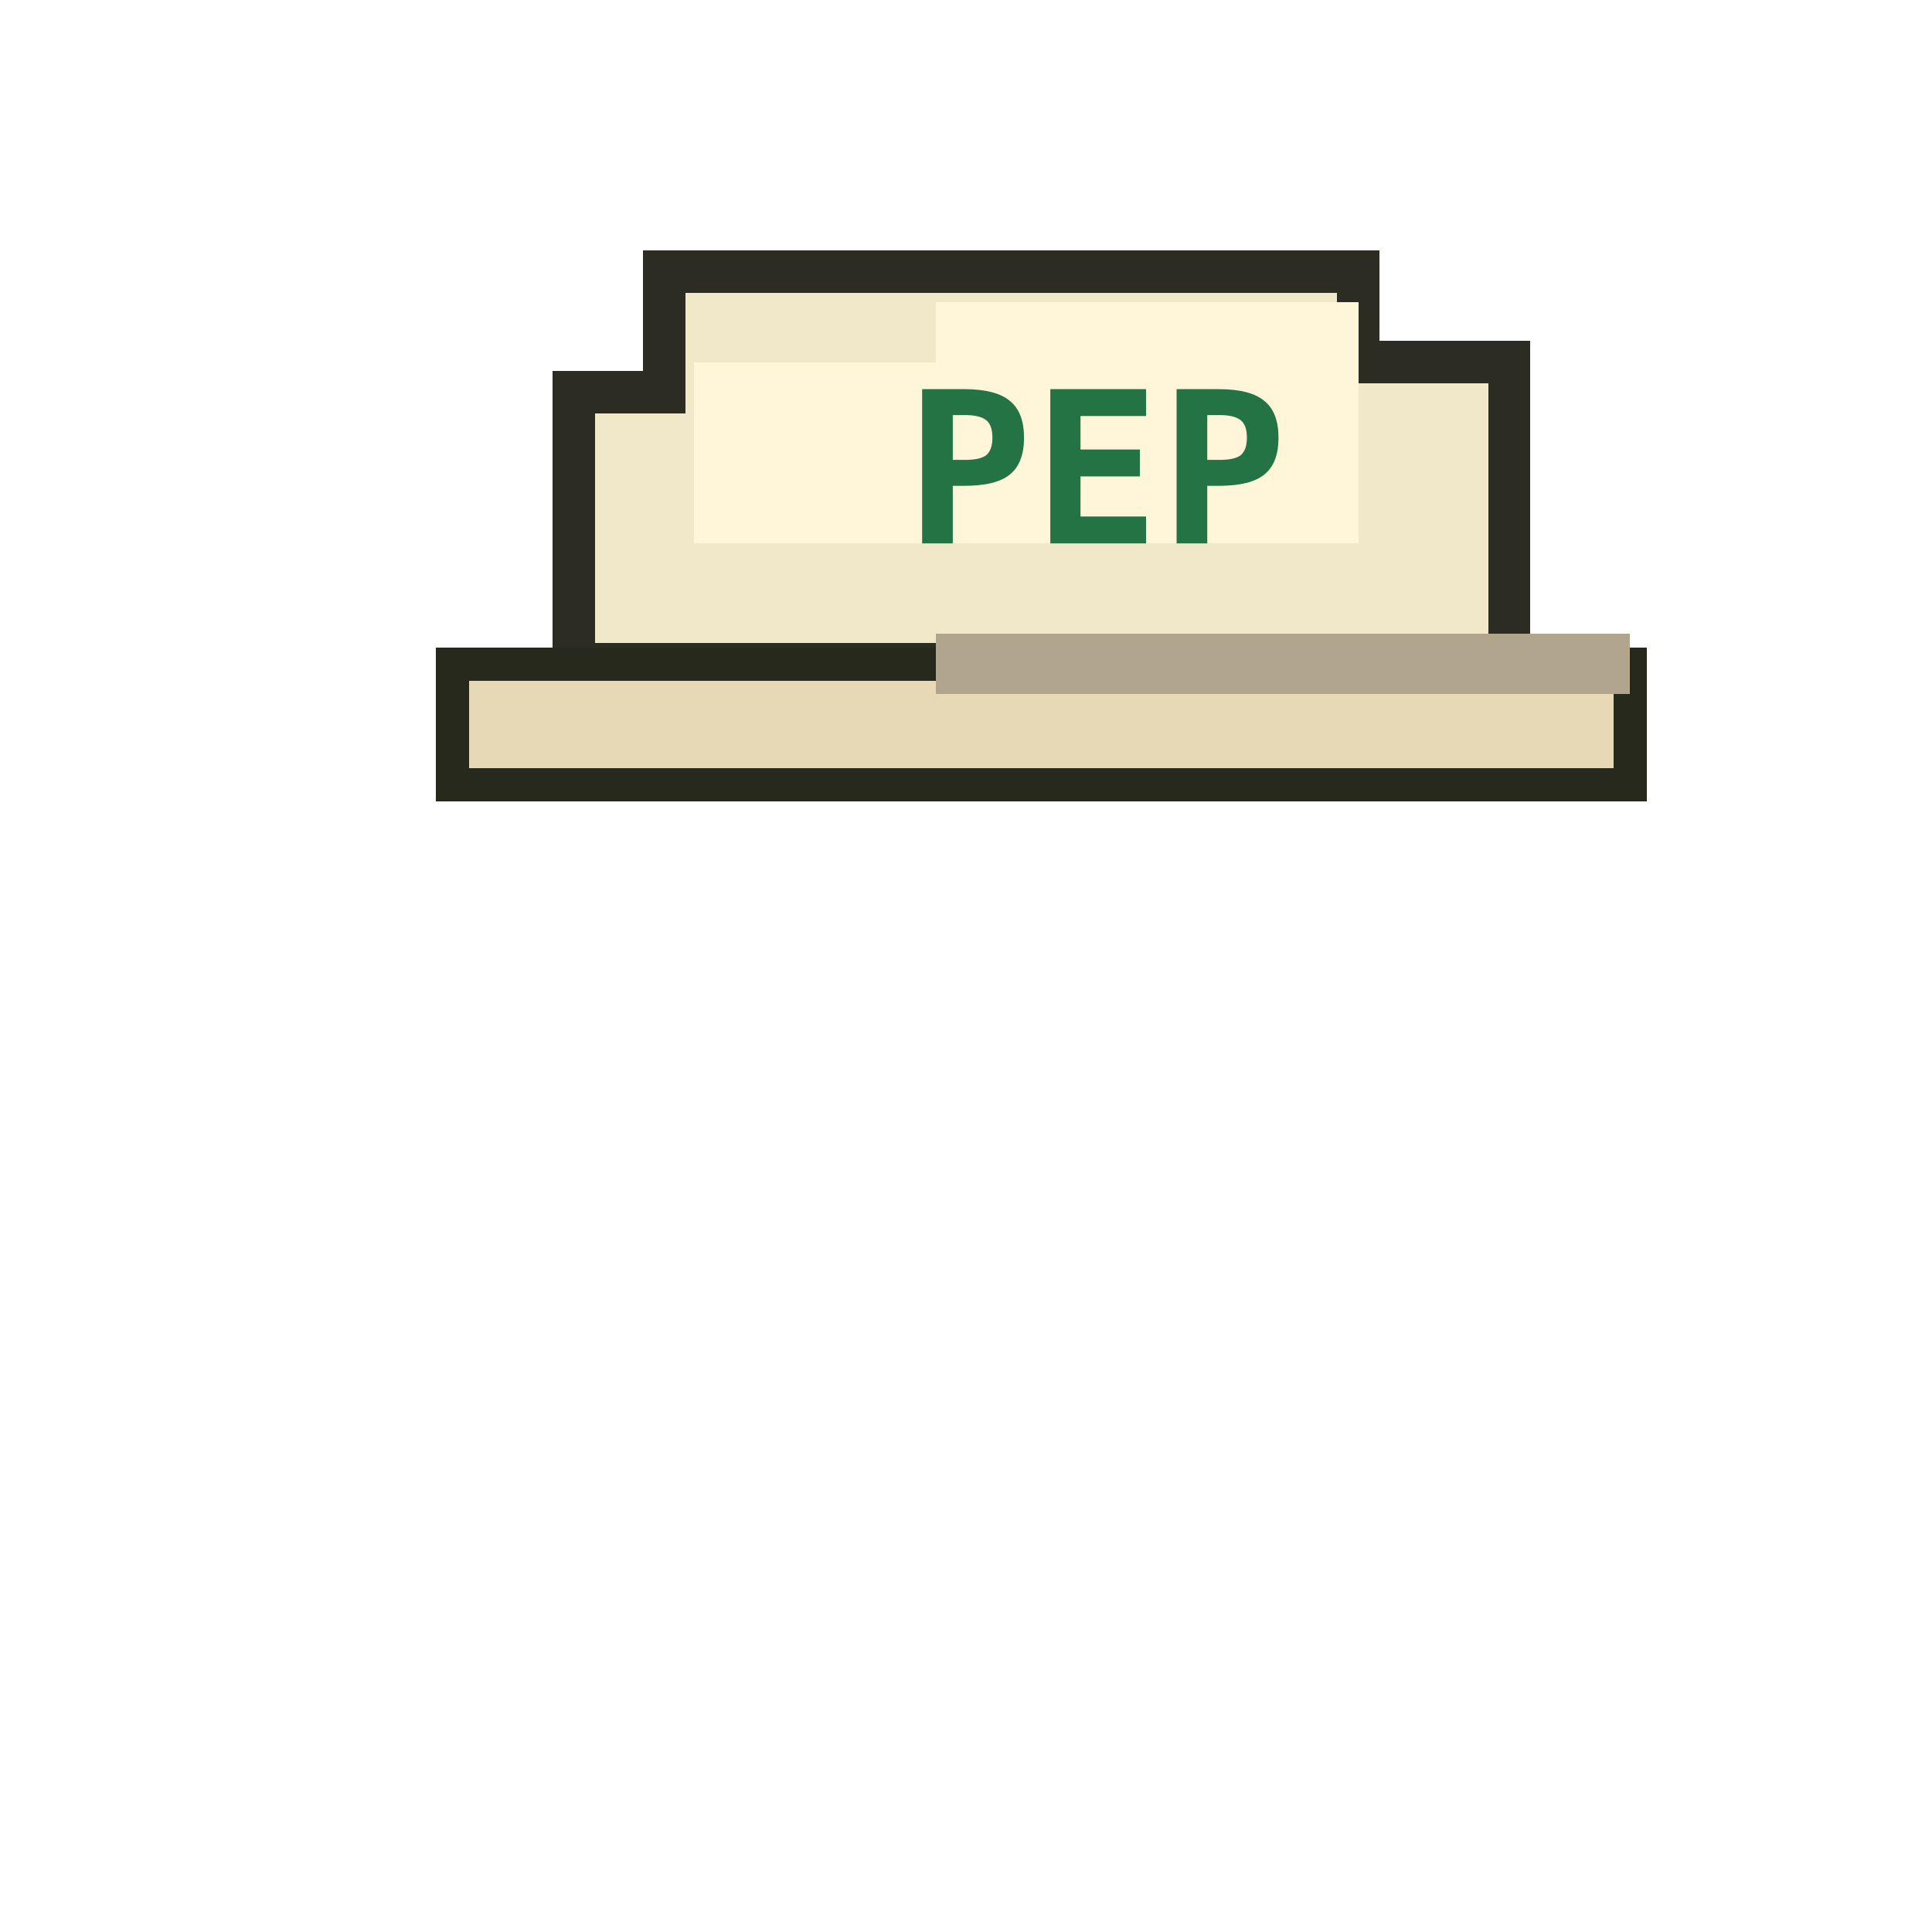
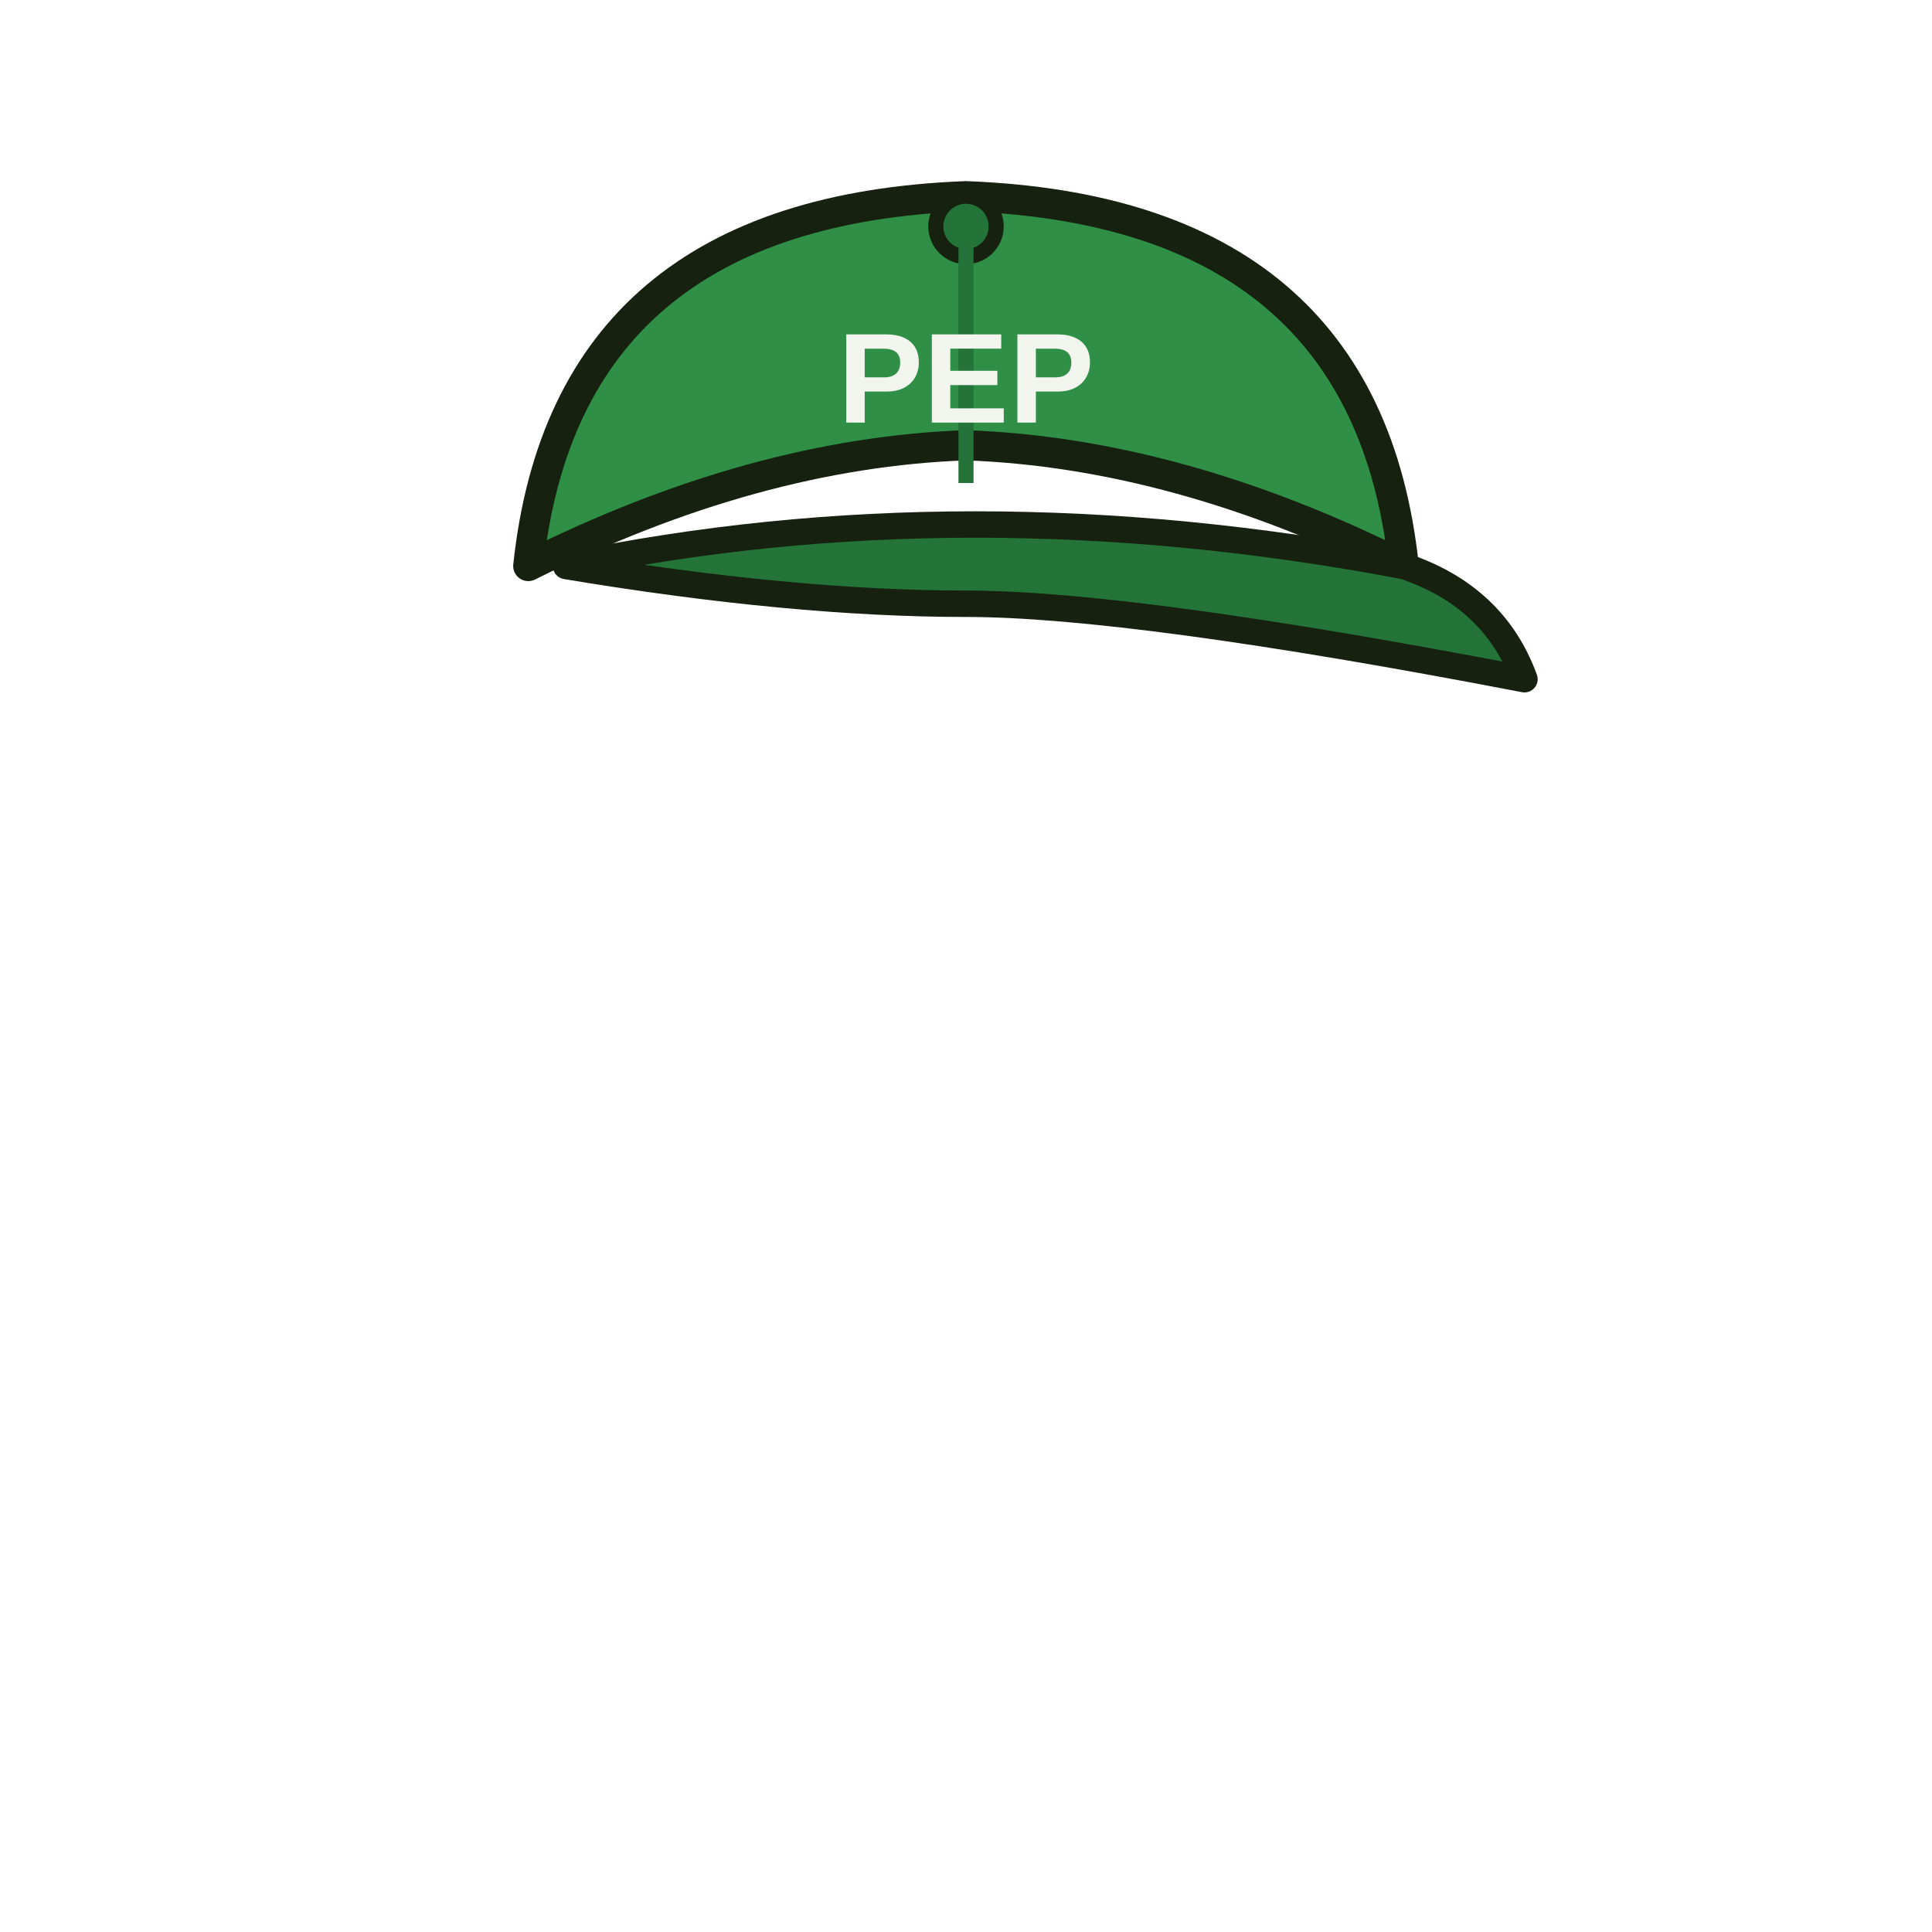
- <svg xmlns="http://www.w3.org/2000/svg" width="64" height="64" viewBox="0 0 64 64" shape-rendering="crispEdges" aria-hidden="true">
-   <path d="M19 21v-8h3v-4h23v3h5v10H19z" fill="#f1e8ca" stroke="#2c2c23" stroke-width="1.4" stroke-linejoin="miter" />
-   <path d="M23 12h8v-2h14v8H23z" fill="#fff5d9" />
-   <path d="M15 22h39v4H15z" fill="#e7d9b6" stroke="#28291d" stroke-width="1.1" stroke-linejoin="miter" />
-   <path d="M31 21h23v2H31z" fill="#b1a58e" />
-   <text x="30" y="18" font-family="monospace" font-size="7" font-weight="900" fill="#237345">PEP</text>
+ <svg xmlns="http://www.w3.org/2000/svg" width="512" height="512" viewBox="0 0 512 512" aria-hidden="true">
+   <path d="M140 150 Q150 56 256 52 Q362 56 372 150 Q312 120 256 118 Q200 120 140 150 Z" fill="#2f8f46" stroke="#16210f" stroke-width="8" stroke-linejoin="round" />
+   <path d="M150 150 Q256 128 372 150 Q396 158 404 180 Q300 160 256 160 Q210 160 150 150 Z" fill="#247338" stroke="#16210f" stroke-width="7" stroke-linejoin="round" />
+   <circle cx="256" cy="60" r="8" fill="#247338" stroke="#16210f" stroke-width="4" />
+   <path d="M256 62 L256 128" fill="none" stroke="#247338" stroke-width="4" />
+   <text x="256" y="112" text-anchor="middle" font-family="Arial, sans-serif" font-weight="700" font-size="34" fill="#f2f4ee">PEP</text>
</svg>
